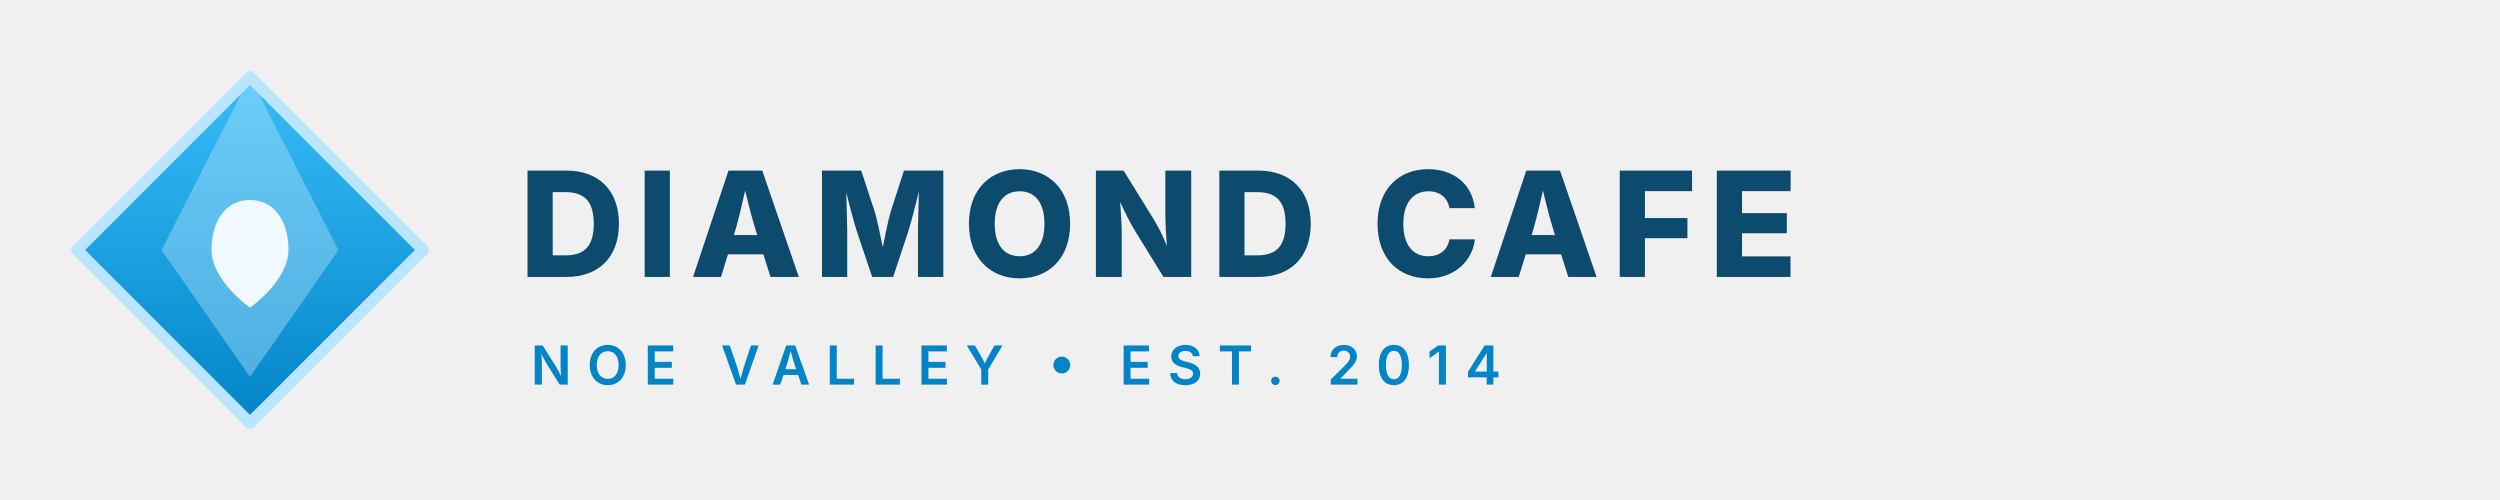
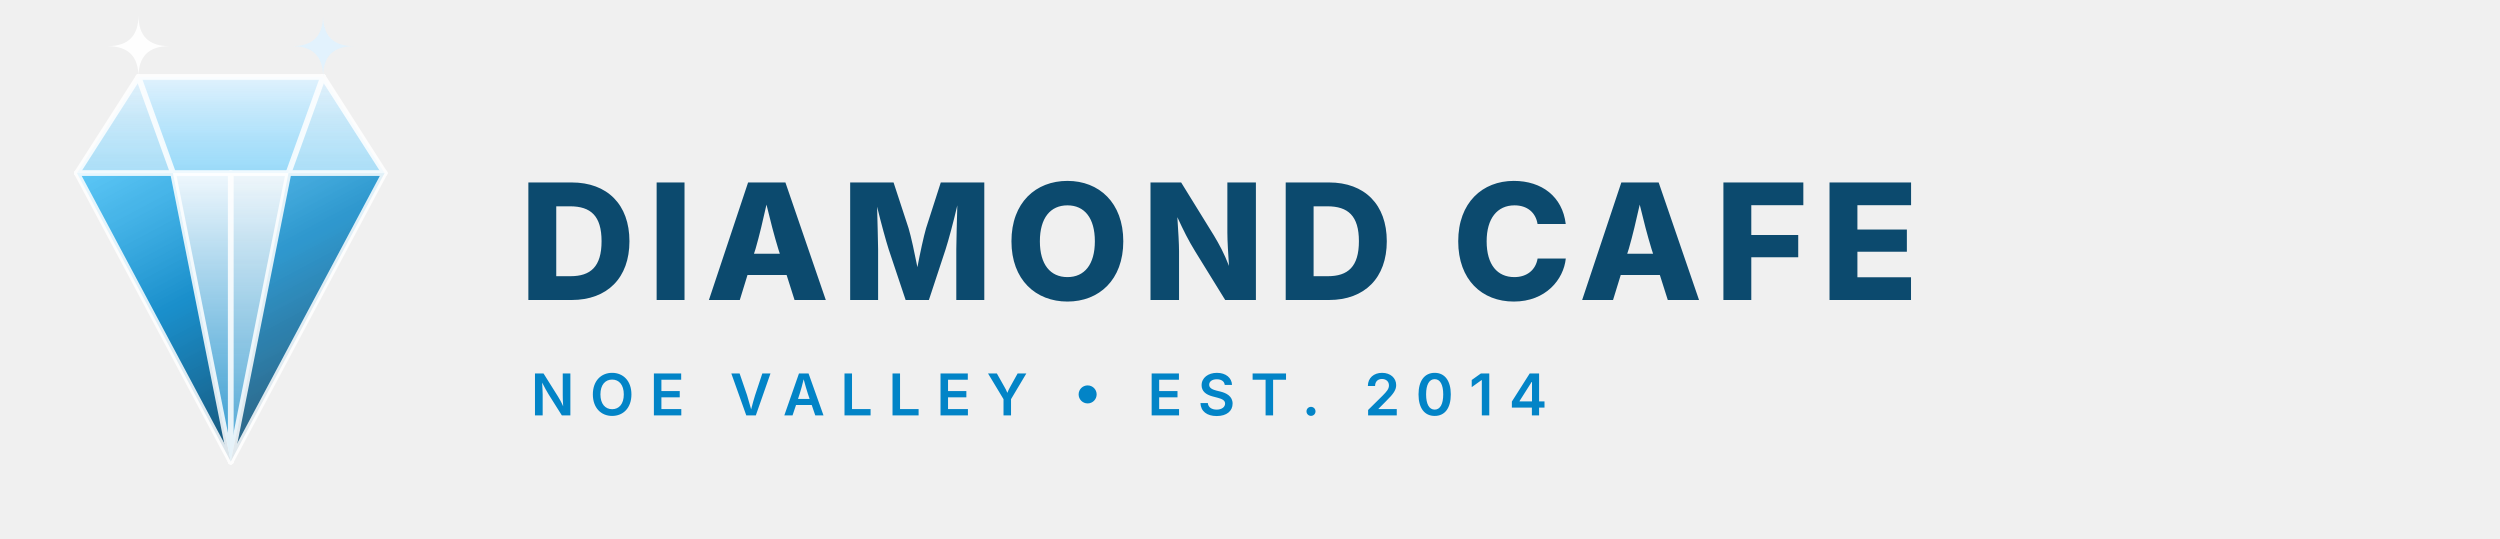
- <svg xmlns="http://www.w3.org/2000/svg" viewBox="0 0 650 130" fill="none">
+ <svg xmlns="http://www.w3.org/2000/svg" viewBox="0 0 650 140" fill="none">
  <defs>
-     <linearGradient id="dc-wide-blue" x1="60" y1="20" x2="60" y2="110" gradientUnits="userSpaceOnUse">
-       <stop offset="0%" stop-color="#38BDF8" />
-       <stop offset="100%" stop-color="#0284C7" />
+     <linearGradient id="w-table-facet" x1="60" y1="20" x2="60" y2="45" gradientUnits="userSpaceOnUse">
+       <stop offset="0%" stop-color="#E0F2FE" stop-opacity="0.95" />
+       <stop offset="100%" stop-color="#7DD3FC" stop-opacity="0.75" />
+     </linearGradient>
+     <linearGradient id="w-pavilion" x1="20" y1="45" x2="60" y2="120" gradientUnits="userSpaceOnUse">
+       <stop offset="0%" stop-color="#38BDF8" stop-opacity="0.8" />
+       <stop offset="50%" stop-color="#0284C7" stop-opacity="0.9" />
+       <stop offset="100%" stop-color="#0C4A6E" stop-opacity="0.95" />
+     </linearGradient>
+     <linearGradient id="w-reflect" x1="60" y1="45" x2="60" y2="120" gradientUnits="userSpaceOnUse">
+       <stop offset="0%" stop-color="#F0F9FF" stop-opacity="0.9" />
+       <stop offset="100%" stop-color="#0284C7" stop-opacity="0.8" />
    </linearGradient>
  </defs>
-   <polygon points="65,20 110,65 65,110 20,65" fill="url(#dc-wide-blue)" stroke="#BAE6FD" stroke-width="3" stroke-linejoin="round" />
-   <polygon points="65,20 88,65 65,98 42,65" fill="#BAE6FD" opacity="0.4" />
-   <path d="M65,52 C71,52 75,57 75,65 C75,73 65,80 65,80 C65,80 55,73 55,65 C55,57 59,52 65,52 Z" fill="#F0F9FF" />
-   <text x="135" y="72" font-family="system-ui, -apple-system, sans-serif" font-size="38" font-weight="800" fill="#0C4A6E" letter-spacing="3">DIAMOND CAFE</text>
-   <text x="138" y="100" font-family="system-ui, -apple-system, sans-serif" font-size="14" font-weight="600" fill="#0284C7" letter-spacing="4">NOE VALLEY • EST. 2014</text>
+   <g>
+     <polygon points="20,45 45,45 60,120" fill="url(#w-pavilion)" />
+     <polygon points="45,45 60,45 60,120" fill="url(#w-reflect)" />
+     <polygon points="60,45 75,45 60,120" fill="url(#w-reflect)" opacity="0.85" />
+     <polygon points="75,45 100,45 60,120" fill="url(#w-pavilion)" opacity="0.9" />
+     <polygon points="20,45 36,20 45,45" fill="url(#w-table-facet)" opacity="0.8" />
+     <polygon points="36,20 84,20 75,45 45,45" fill="url(#w-table-facet)" />
+     <polygon points="84,20 100,45 75,45" fill="url(#w-table-facet)" opacity="0.8" />
+     <g stroke="#FFFFFF" stroke-width="1.5" stroke-linecap="round" stroke-linejoin="round" opacity="0.85">
+       <line x1="36" y1="20" x2="84" y2="20" />
+       <line x1="20" y1="45" x2="100" y2="45" />
+       <line x1="36" y1="20" x2="20" y2="45" />
+       <line x1="84" y1="20" x2="100" y2="45" />
+       <line x1="45" y1="45" x2="36" y2="20" />
+       <line x1="75" y1="45" x2="84" y2="20" />
+       <line x1="20" y1="45" x2="60" y2="120" />
+       <line x1="45" y1="45" x2="60" y2="120" />
+       <line x1="60" y1="45" x2="60" y2="120" />
+       <line x1="75" y1="45" x2="60" y2="120" />
+       <line x1="100" y1="45" x2="60" y2="120" />
+     </g>
+     <path d="M36,20 Q36,12 28,12 Q36,12 36,4 Q36,12 44,12 Q36,12 36,20 Z" fill="#FFFFFF" opacity="0.95" />
+     <path d="M84,20 Q84,12 76,12 Q84,12 84,4 Q84,12 92,12 Q84,12 84,20 Z" fill="#E0F2FE" opacity="0.9" />
+   </g>
+   <text x="135" y="78" font-family="system-ui, -apple-system, sans-serif" font-size="42" font-weight="800" fill="#0C4A6E" letter-spacing="3">DIAMOND CAFE</text>
+   <text x="138" y="108" font-family="system-ui, -apple-system, sans-serif" font-size="15" font-weight="600" fill="#0284C7" letter-spacing="4">NOE VALLEY • EST. 2014</text>
</svg>
